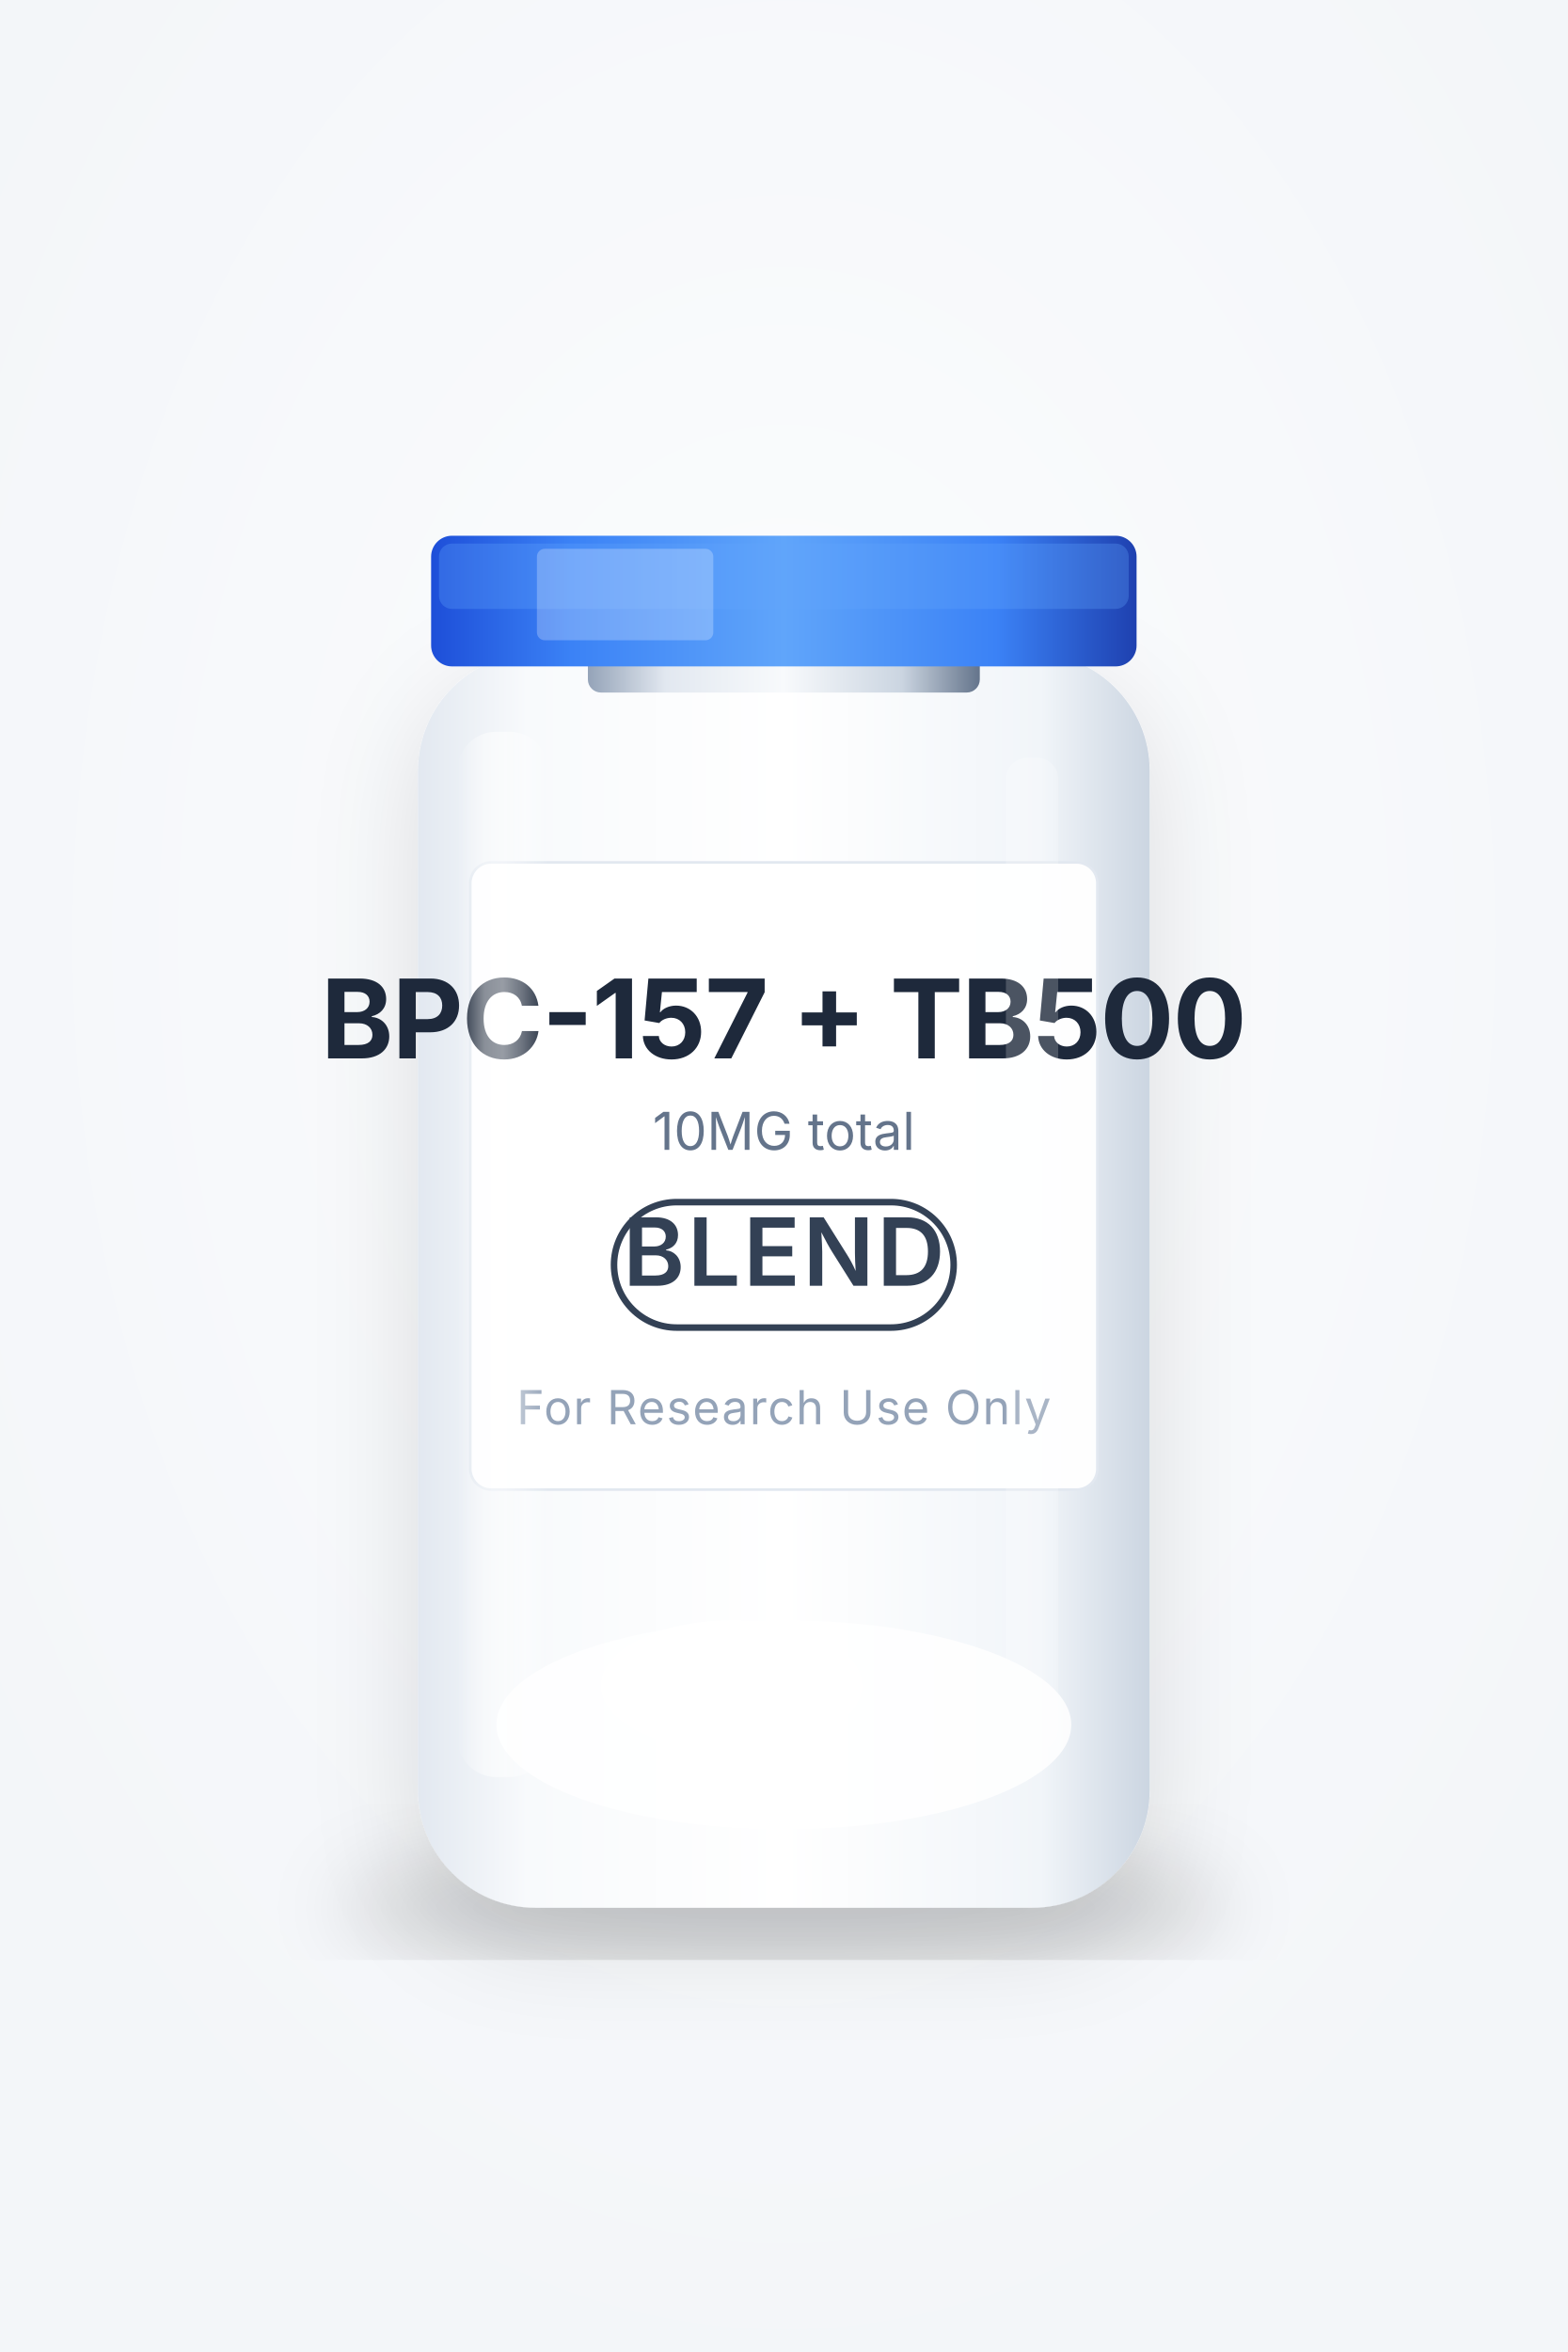
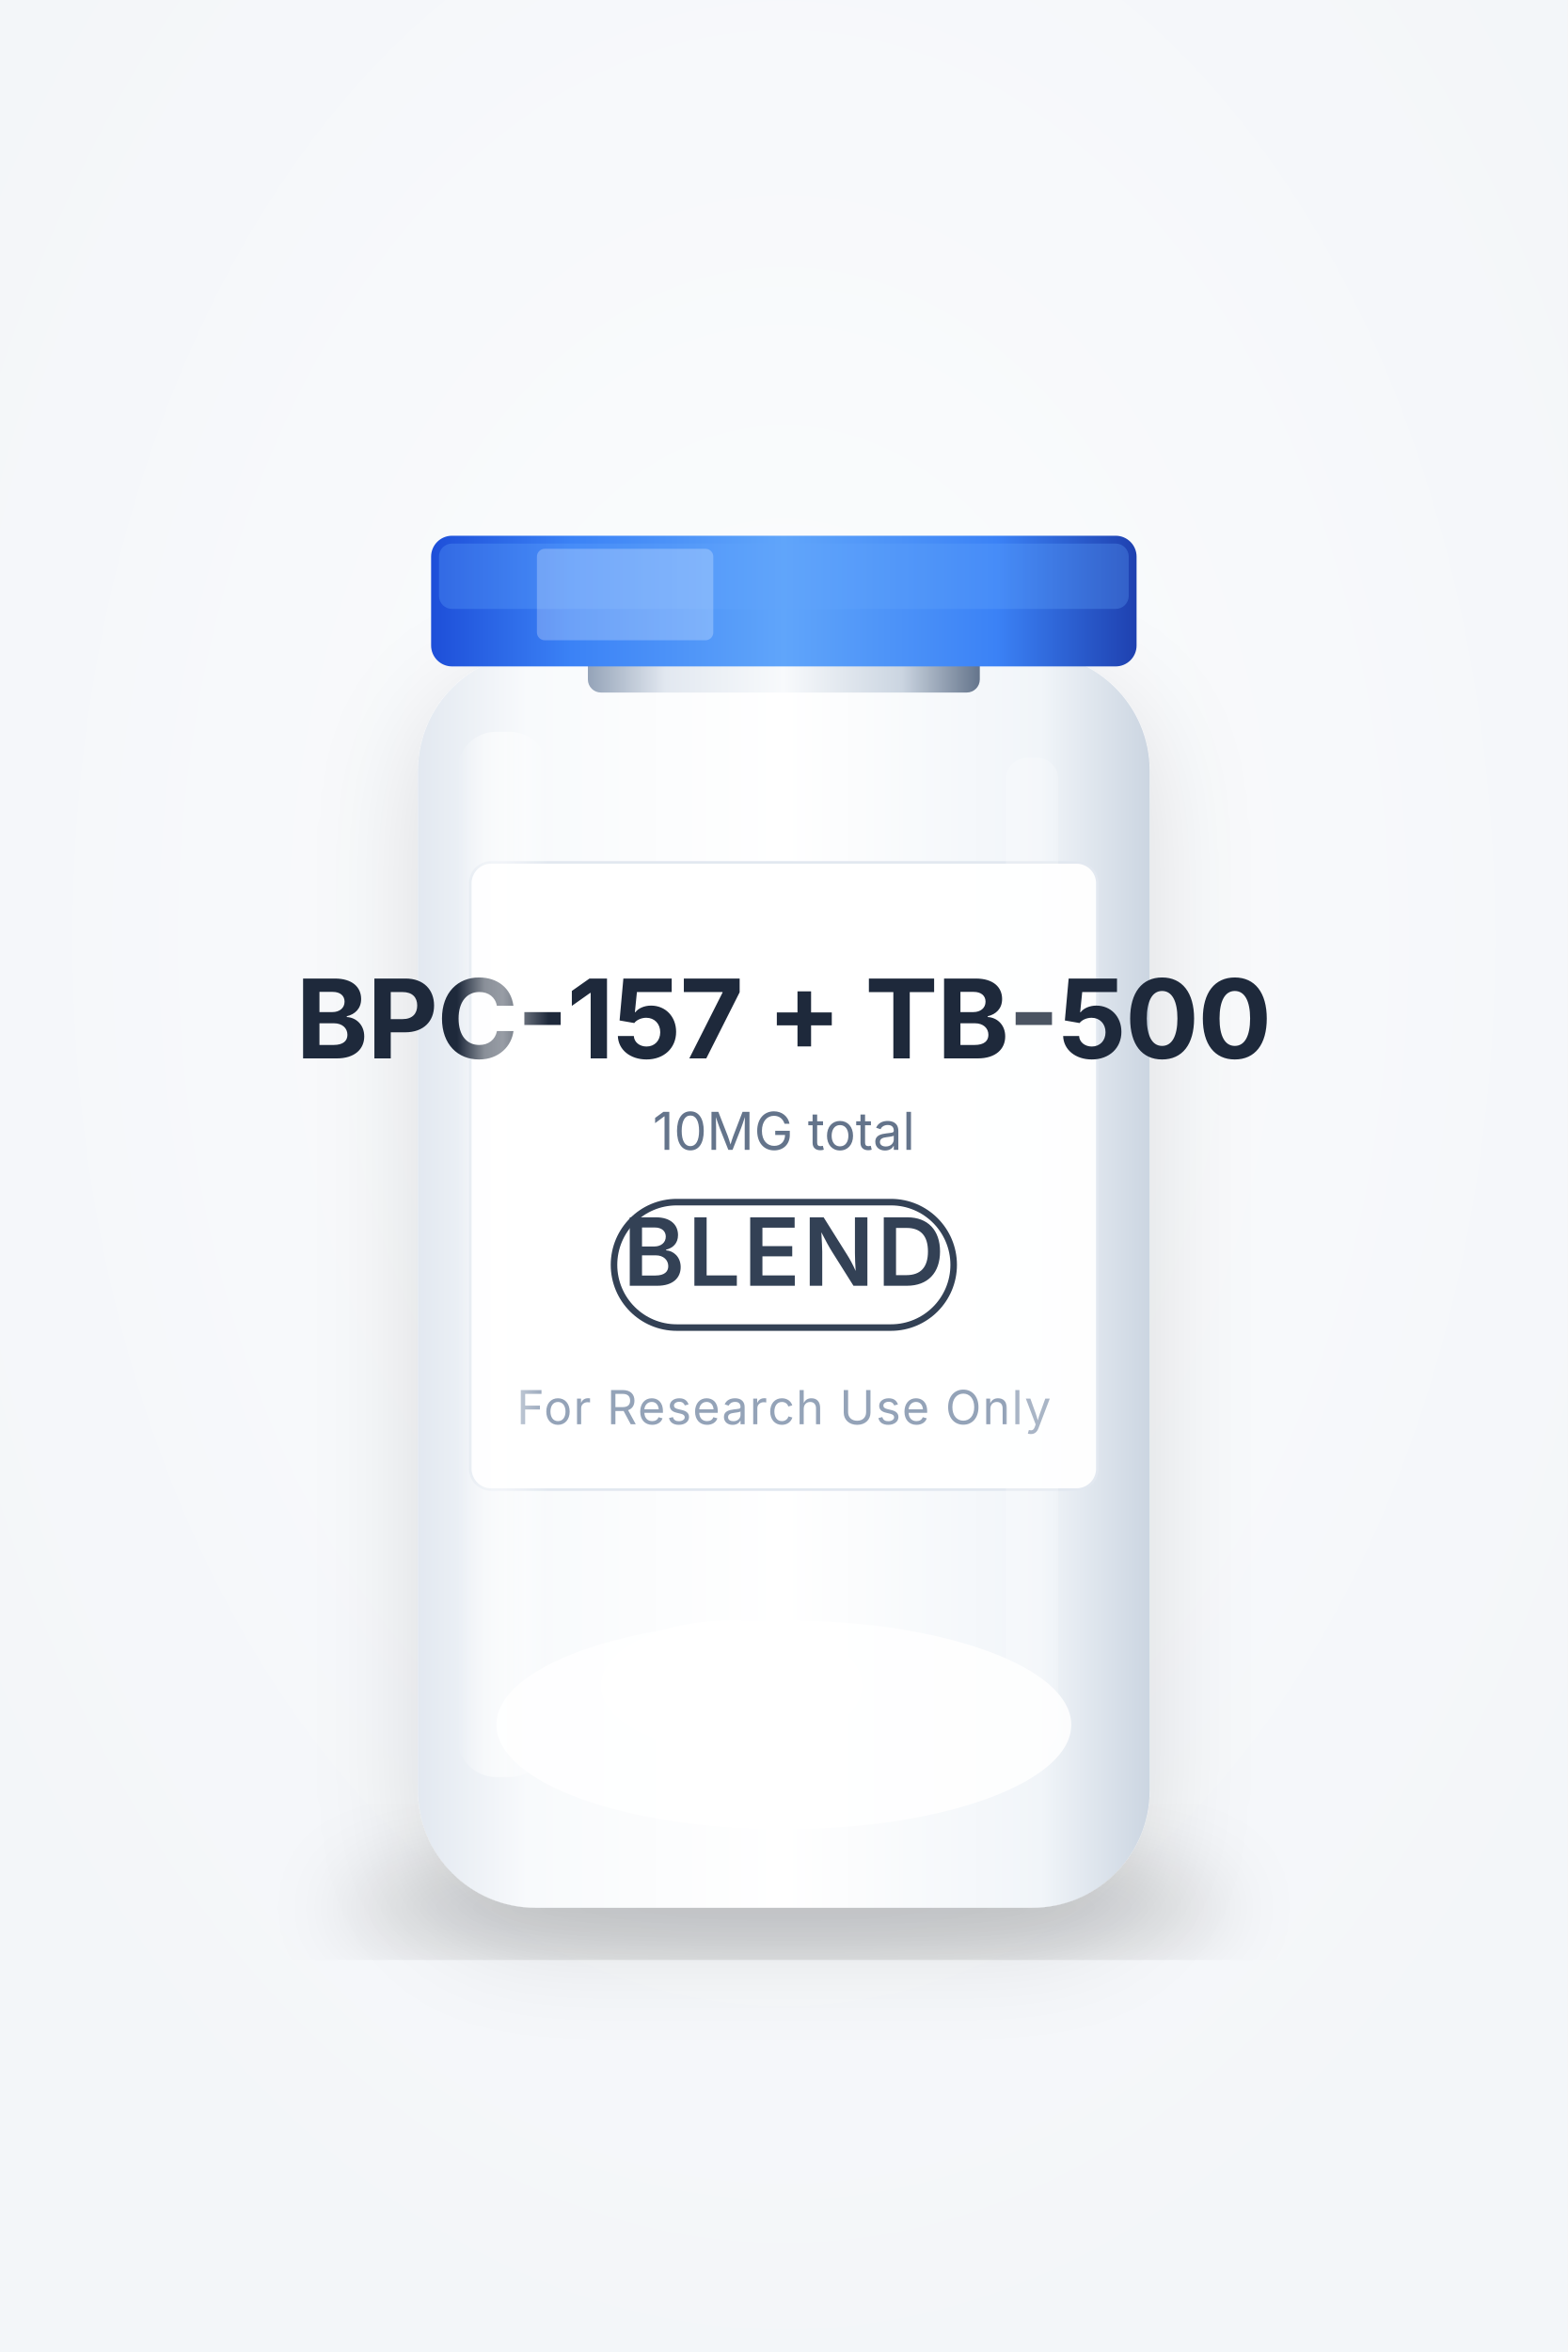
<svg xmlns="http://www.w3.org/2000/svg" width="600" height="900" viewBox="0 0 600 900">
  <defs>
    <radialGradient id="bgG" cx="50%" cy="40%" r="60%">
      <stop offset="0%" stop-color="#F8FAFC" />
      <stop offset="100%" stop-color="#E2E8F0" />
    </radialGradient>
    <linearGradient id="glass" x1="0%" y1="0%" x2="100%" y2="0%">
      <stop offset="0%" stop-color="#E2E8F0" />
      <stop offset="15%" stop-color="#F8FAFC" />
      <stop offset="50%" stop-color="#FFFFFF" />
      <stop offset="85%" stop-color="#F1F5F9" />
      <stop offset="100%" stop-color="#CBD5E1" />
    </linearGradient>
    <linearGradient id="capGrad" x1="0%" y1="0%" x2="100%" y2="0%">
      <stop offset="0%" stop-color="#1D4ED8" />
      <stop offset="20%" stop-color="#3B82F6" />
      <stop offset="50%" stop-color="#60A5FA" />
      <stop offset="80%" stop-color="#3B82F6" />
      <stop offset="100%" stop-color="#1E40AF" />
    </linearGradient>
    <linearGradient id="silver" x1="0%" y1="0%" x2="100%" y2="0%">
      <stop offset="0%" stop-color="#94A3B8" />
      <stop offset="20%" stop-color="#E2E8F0" />
      <stop offset="50%" stop-color="#F8FAFC" />
      <stop offset="80%" stop-color="#CBD5E1" />
      <stop offset="100%" stop-color="#64748B" />
    </linearGradient>
    <linearGradient id="shine" x1="0%" y1="0%" x2="100%" y2="0%">
      <stop offset="0%" stop-color="rgba(255,255,255,0)" />
      <stop offset="30%" stop-color="rgba(255,255,255,0.8)" />
      <stop offset="50%" stop-color="rgba(255,255,255,0.9)" />
      <stop offset="70%" stop-color="rgba(255,255,255,0.6)" />
      <stop offset="100%" stop-color="rgba(255,255,255,0)" />
    </linearGradient>
    <filter id="sh" x="-20%" y="-10%" width="140%" height="130%">
      <feDropShadow dx="0" dy="12" stdDeviation="20" flood-color="#000" flood-opacity="0.12" />
    </filter>
    <filter id="gsh" x="-30%" y="-30%" width="160%" height="160%">
      <feGaussianBlur in="SourceAlpha" stdDeviation="15" />
      <feOffset dx="0" dy="20" />
      <feComponentTransfer>
        <feFuncA type="linear" slope="0.15" />
      </feComponentTransfer>
    </filter>
  </defs>
  <rect width="600" height="900" fill="#FFFFFF" />
  <rect width="600" height="900" fill="url(#bgG)" opacity="0.4" />
  <ellipse cx="300" cy="710" rx="170" ry="25" fill="#000" filter="url(#gsh)" />
  <rect x="160" y="250" width="280" height="480" rx="45" fill="url(#glass)" filter="url(#sh)" />
  <ellipse cx="300" cy="660" rx="110" ry="40" fill="#FFFFFF" opacity="0.85" />
  <ellipse cx="280" cy="645" rx="50" ry="25" fill="#FFFFFF" opacity="0.9" />
  <rect x="230" y="220" width="140" height="35" fill="url(#glass)" />
  <rect x="225" y="240" width="150" height="25" rx="5" fill="url(#silver)" />
  <rect x="165" y="205" width="270" height="50" rx="8" fill="url(#capGrad)" />
  <rect x="168" y="208" width="264" height="25" rx="5" fill="#60A5FA" opacity="0.3" />
  <rect x="205.5" y="210" width="67.5" height="35" rx="3" fill="#FFF" opacity="0.25" />
  <rect x="180" y="330" width="240" height="240" rx="8" fill="#FFFFFF" opacity="0.95" />
  <rect x="180" y="330" width="240" height="240" rx="8" fill="none" stroke="#E2E8F0" stroke-width="1" />
-   <text x="300" y="405" text-anchor="middle" font-family="system-ui,-apple-system,sans-serif" font-weight="700" font-size="42" fill="#1E293B" letter-spacing="-0.5">BPC-157 + TB500</text>
+   <text x="300" y="405" text-anchor="middle" font-family="system-ui,-apple-system,sans-serif" font-weight="700" font-size="42" fill="#1E293B" letter-spacing="-0.5">BPC-157 + TB-500</text>
  <text x="300" y="440" text-anchor="middle" font-family="system-ui,-apple-system,sans-serif" font-weight="400" font-size="20" fill="#64748B">10MG total</text>
  <rect x="235" y="460" width="130" height="48" rx="24" fill="none" stroke="#334155" stroke-width="2.5" />
  <text x="300" y="492" text-anchor="middle" font-family="system-ui,-apple-system,sans-serif" font-weight="600" font-size="36" fill="#334155" letter-spacing="1">BLEND</text>
  <text x="300" y="545" text-anchor="middle" font-family="system-ui,-apple-system,sans-serif" font-weight="400" font-size="18" fill="#94A3B8" letter-spacing="0.5">For Research Use Only</text>
  <rect x="175" y="280" width="35" height="400" rx="15" fill="url(#shine)" opacity="0.6" />
  <rect x="385" y="290" width="20" height="380" rx="8" fill="#FFFFFF" opacity="0.2" />
</svg>
